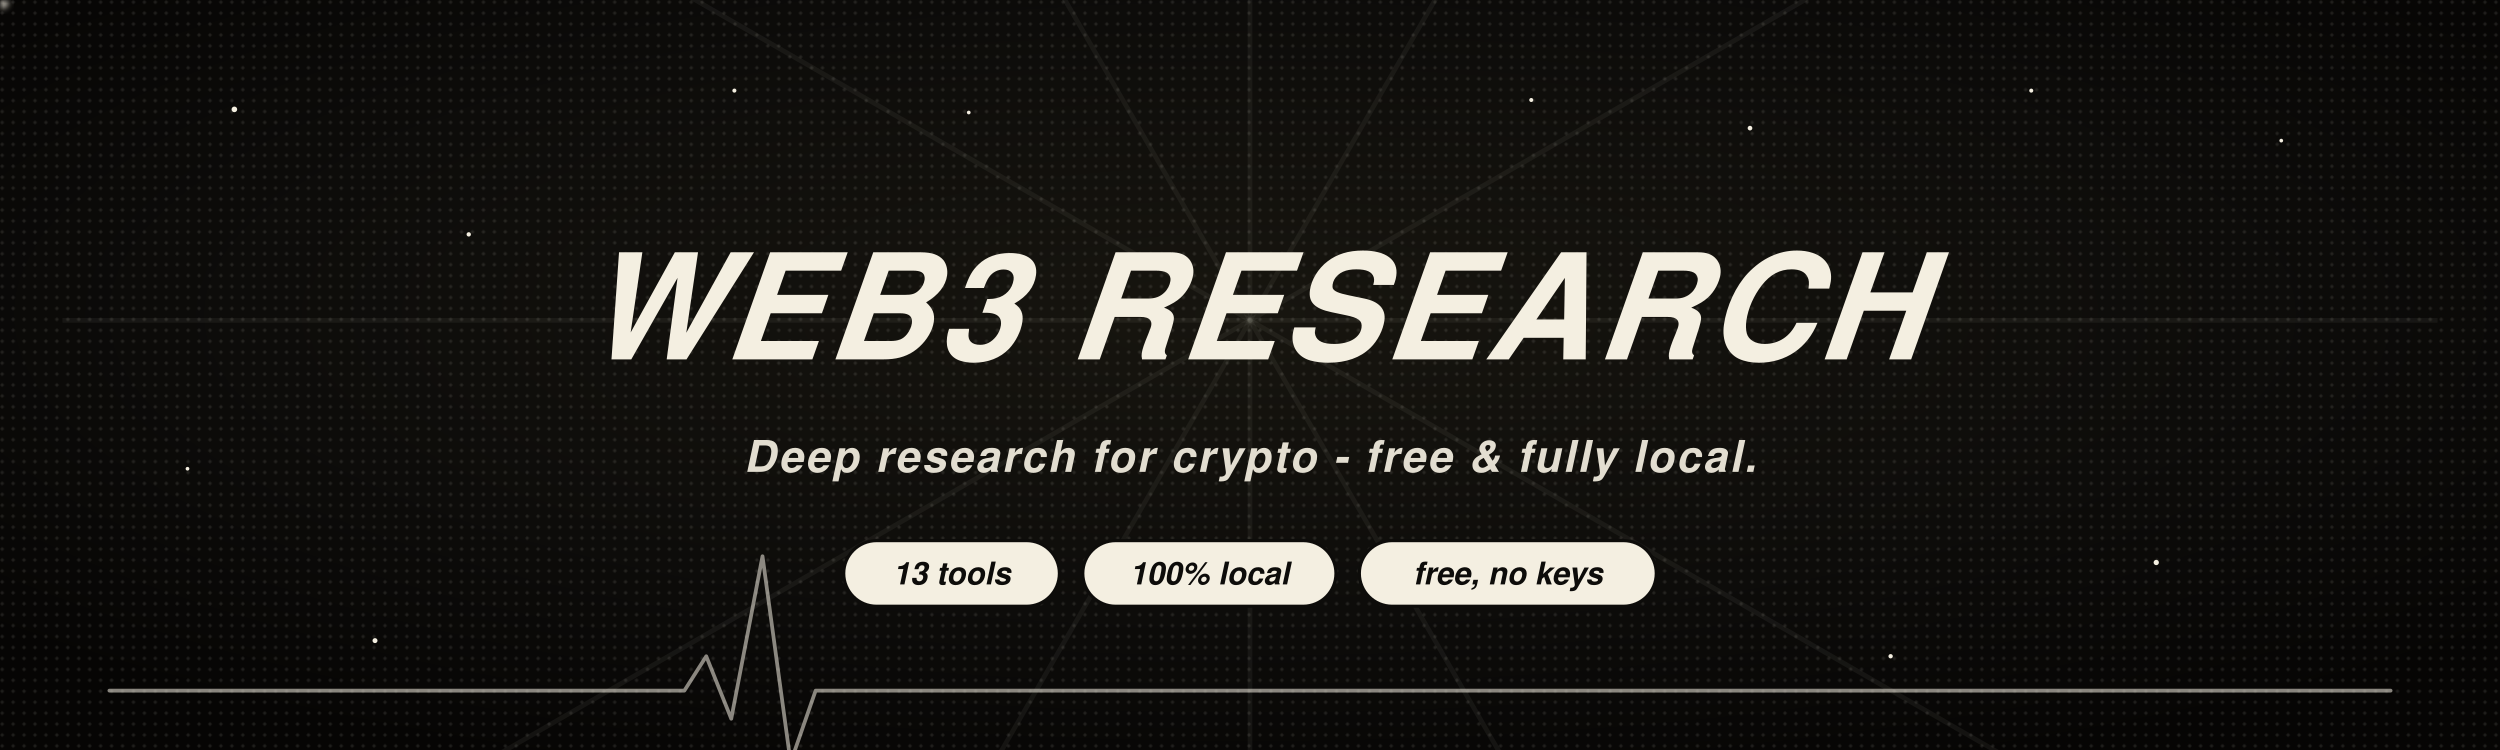
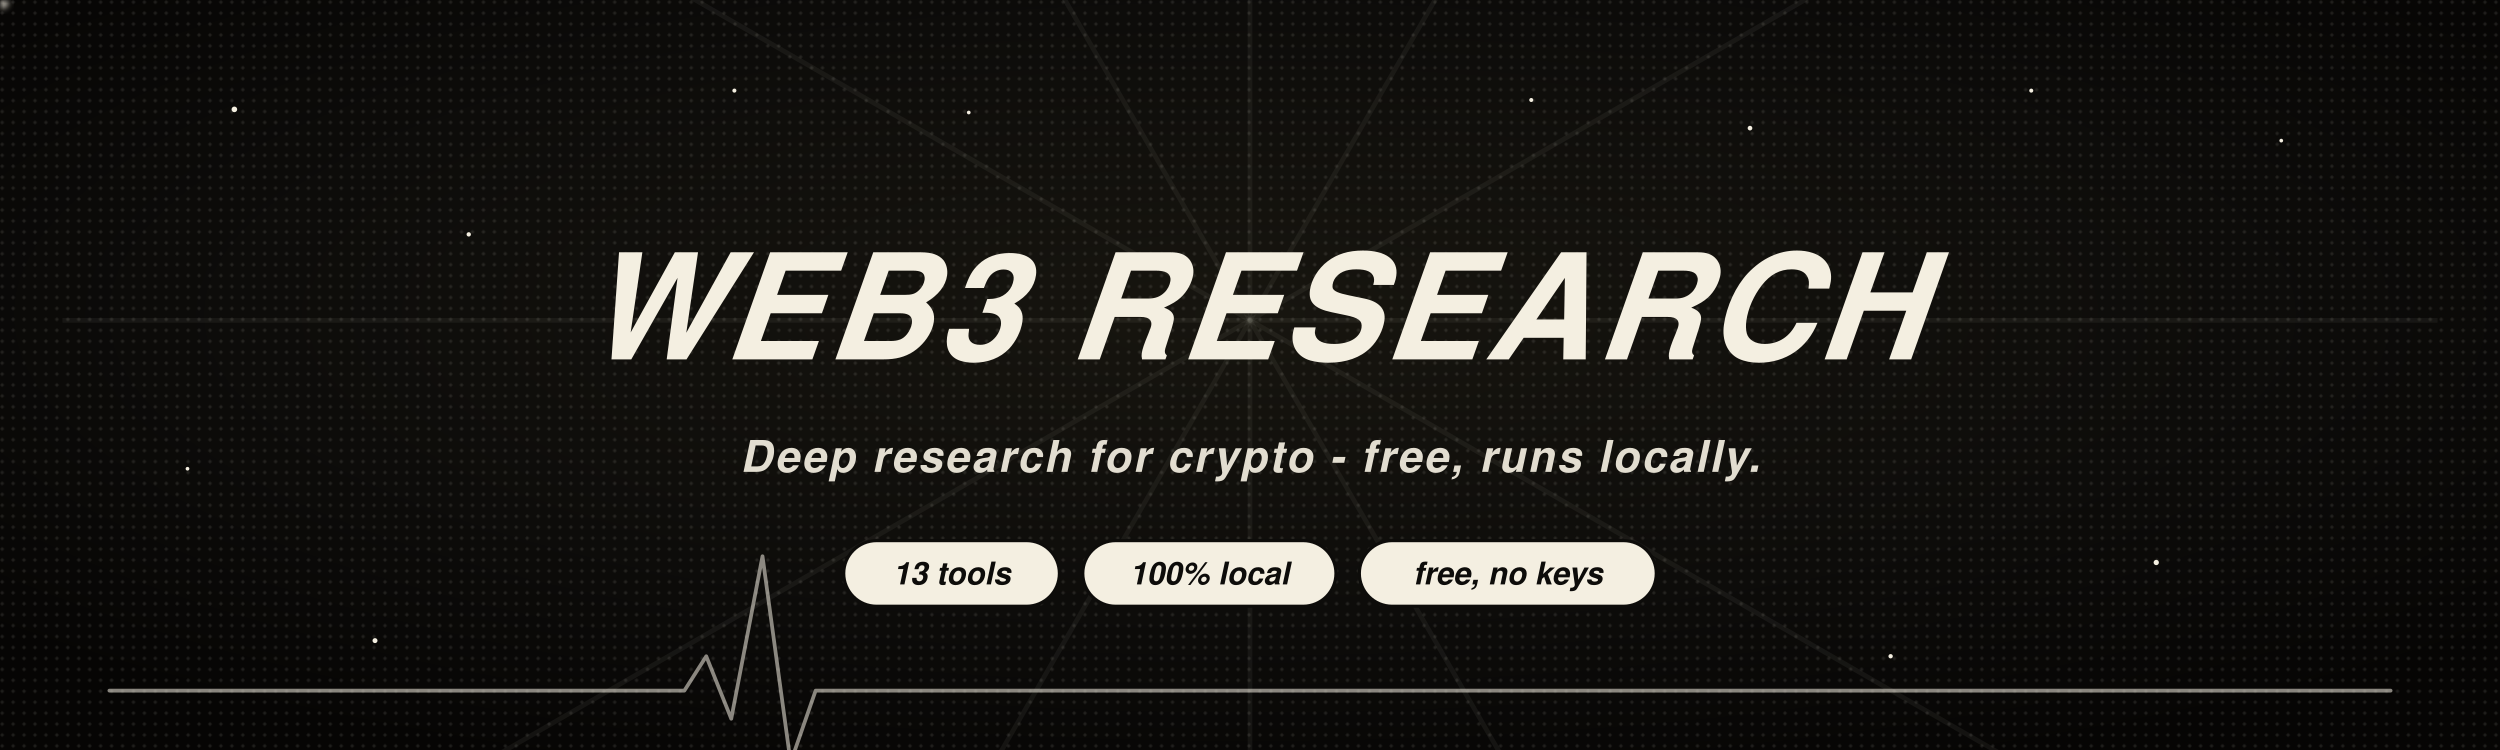
- <svg xmlns="http://www.w3.org/2000/svg" viewBox="0 0 1600 480" width="1600" height="480" role="img" aria-label="WEB3 RESEARCH — deep research for crypto, free and fully local. An MCP server: 13 tools across CoinGecko, DeFiLlama and more, no API key required.">
+ <svg xmlns="http://www.w3.org/2000/svg" viewBox="0 0 1600 480" width="1600" height="480" role="img" aria-label="WEB3 RESEARCH — deep research for crypto from a local MCP server. Searches and data requests go to external providers; research data is stored locally.">
  <defs>
    <pattern id="halftone" width="7" height="7" patternUnits="userSpaceOnUse">
      <circle cx="1.4" cy="1.4" r="1.1" fill="#F4EFE1" />
    </pattern>
    <radialGradient id="vig" cx="50%" cy="42%" r="66%">
      <stop offset="0%" stop-color="#17150f" />
      <stop offset="60%" stop-color="#0d0c0a" />
      <stop offset="100%" stop-color="#060504" />
    </radialGradient>
    <filter id="soft" x="-30%" y="-30%" width="160%" height="160%">
      <feGaussianBlur stdDeviation="2.2" />
    </filter>
    <style>
      @keyframes spin{from{transform:rotate(0deg)}to{transform:rotate(360deg)}}
      .rays{transform-box:fill-box;transform-origin:center;animation:spin 70s linear infinite}
    </style>
  </defs>
  <rect width="1600" height="480" fill="url(#vig)" />
  <rect width="1600" height="480" fill="url(#halftone)" opacity="0.10" />
  <g class="rays" transform="translate(800,205)">
    <g stroke="#F4EFE1" stroke-opacity="0.055" stroke-width="3">
      <line x1="0" y1="0" x2="760" y2="0" />
      <line x1="0" y1="0" x2="658" y2="380" />
      <line x1="0" y1="0" x2="380" y2="658" />
      <line x1="0" y1="0" x2="0" y2="760" />
      <line x1="0" y1="0" x2="-380" y2="658" />
      <line x1="0" y1="0" x2="-658" y2="380" />
      <line x1="0" y1="0" x2="-760" y2="0" />
      <line x1="0" y1="0" x2="-658" y2="-380" />
      <line x1="0" y1="0" x2="-380" y2="-658" />
      <line x1="0" y1="0" x2="0" y2="-760" />
      <line x1="0" y1="0" x2="380" y2="-658" />
      <line x1="0" y1="0" x2="658" y2="-380" />
    </g>
  </g>
  <g fill="#F4EFE1">
    <circle cx="150" cy="70" r="1.8">
      <animate attributeName="opacity" values="0.2;1;0.2" dur="3.1s" repeatCount="indefinite" />
    </circle>
    <circle cx="470" cy="58" r="1.3">
      <animate attributeName="opacity" values="0.15;0.8;0.15" dur="4.3s" repeatCount="indefinite" />
    </circle>
    <circle cx="300" cy="150" r="1.4">
      <animate attributeName="opacity" values="0.15;0.85;0.15" dur="5.0s" repeatCount="indefinite" />
    </circle>
    <circle cx="120" cy="300" r="1.2">
      <animate attributeName="opacity" values="0.2;0.7;0.2" dur="4.6s" repeatCount="indefinite" />
    </circle>
    <circle cx="240" cy="410" r="1.6">
      <animate attributeName="opacity" values="0.2;0.9;0.2" dur="3.7s" repeatCount="indefinite" />
    </circle>
    <circle cx="620" cy="72" r="1.2">
      <animate attributeName="opacity" values="0.15;0.75;0.15" dur="4.8s" repeatCount="indefinite" />
    </circle>
    <circle cx="980" cy="64" r="1.3">
      <animate attributeName="opacity" values="0.2;0.9;0.2" dur="3.6s" repeatCount="indefinite" />
    </circle>
    <circle cx="1120" cy="82" r="1.5">
      <animate attributeName="opacity" values="0.2;0.95;0.2" dur="3.4s" repeatCount="indefinite" />
    </circle>
    <circle cx="1300" cy="58" r="1.3">
      <animate attributeName="opacity" values="0.15;0.8;0.15" dur="4.1s" repeatCount="indefinite" />
    </circle>
    <circle cx="1460" cy="90" r="1.2">
      <animate attributeName="opacity" values="0.15;0.7;0.15" dur="5.2s" repeatCount="indefinite" />
    </circle>
    <circle cx="1380" cy="360" r="1.7">
      <animate attributeName="opacity" values="0.2;1;0.2" dur="3.9s" repeatCount="indefinite" />
    </circle>
    <circle cx="1210" cy="420" r="1.4">
      <animate attributeName="opacity" values="0.2;0.85;0.2" dur="4.4s" repeatCount="indefinite" />
    </circle>
  </g>
  <g transform="translate(800,230)">
    <text x="0" y="0" text-anchor="middle" transform="skewX(-8)" font-family="'Arial Black','Helvetica Neue',Helvetica,Arial,sans-serif" font-weight="900" font-style="italic" font-size="94" letter-spacing="3" fill="#F4EFE1">WEB3 RESEARCH</text>
  </g>
-   <text x="800" y="302" text-anchor="middle" font-family="'Arial Black','Helvetica Neue',Helvetica,Arial,sans-serif" font-weight="800" font-style="italic" font-size="28" letter-spacing="1.5" fill="#F4EFE1" fill-opacity="0.92">Deep research for crypto - free &amp; fully local.</text>
+   <text x="800" y="302" text-anchor="middle" font-family="'Arial Black','Helvetica Neue',Helvetica,Arial,sans-serif" font-weight="800" font-style="italic" font-size="28" letter-spacing="1.5" fill="#F4EFE1" fill-opacity="0.92">Deep research for crypto - free, runs locally.</text>
  <g font-family="'Arial Black','Helvetica Neue',Helvetica,Arial,sans-serif" font-weight="800" font-style="italic" font-size="20" fill="#0d0c0a">
    <g transform="translate(540,346)">
      <rect x="0" y="0" width="138" height="42" rx="21" fill="#F4EFE1" stroke="#0d0c0a" stroke-width="2" />
      <text x="69" y="28" text-anchor="middle">13 tools</text>
    </g>
    <g transform="translate(693,346)">
      <rect x="0" y="0" width="162" height="42" rx="21" fill="#F4EFE1" stroke="#0d0c0a" stroke-width="2" />
      <text x="81" y="28" text-anchor="middle">100% local</text>
    </g>
    <g transform="translate(870,346)">
      <rect x="0" y="0" width="190" height="42" rx="21" fill="#F4EFE1" stroke="#0d0c0a" stroke-width="2" />
      <text x="95" y="28" text-anchor="middle">free, no keys</text>
    </g>
  </g>
  <path id="beat" d="M70 442 H438 l14 -22 l16 40 l20 -104 l18 132 l16 -46 H1530" fill="none" stroke="#F4EFE1" stroke-opacity="0.55" stroke-width="2.4" stroke-linejoin="round" stroke-linecap="round" />
  <circle r="5.5" fill="#F4EFE1" filter="url(#soft)">
    <animateMotion dur="3.4s" repeatCount="indefinite" rotate="auto">
      <mpath href="#beat" />
    </animateMotion>
  </circle>
</svg>
